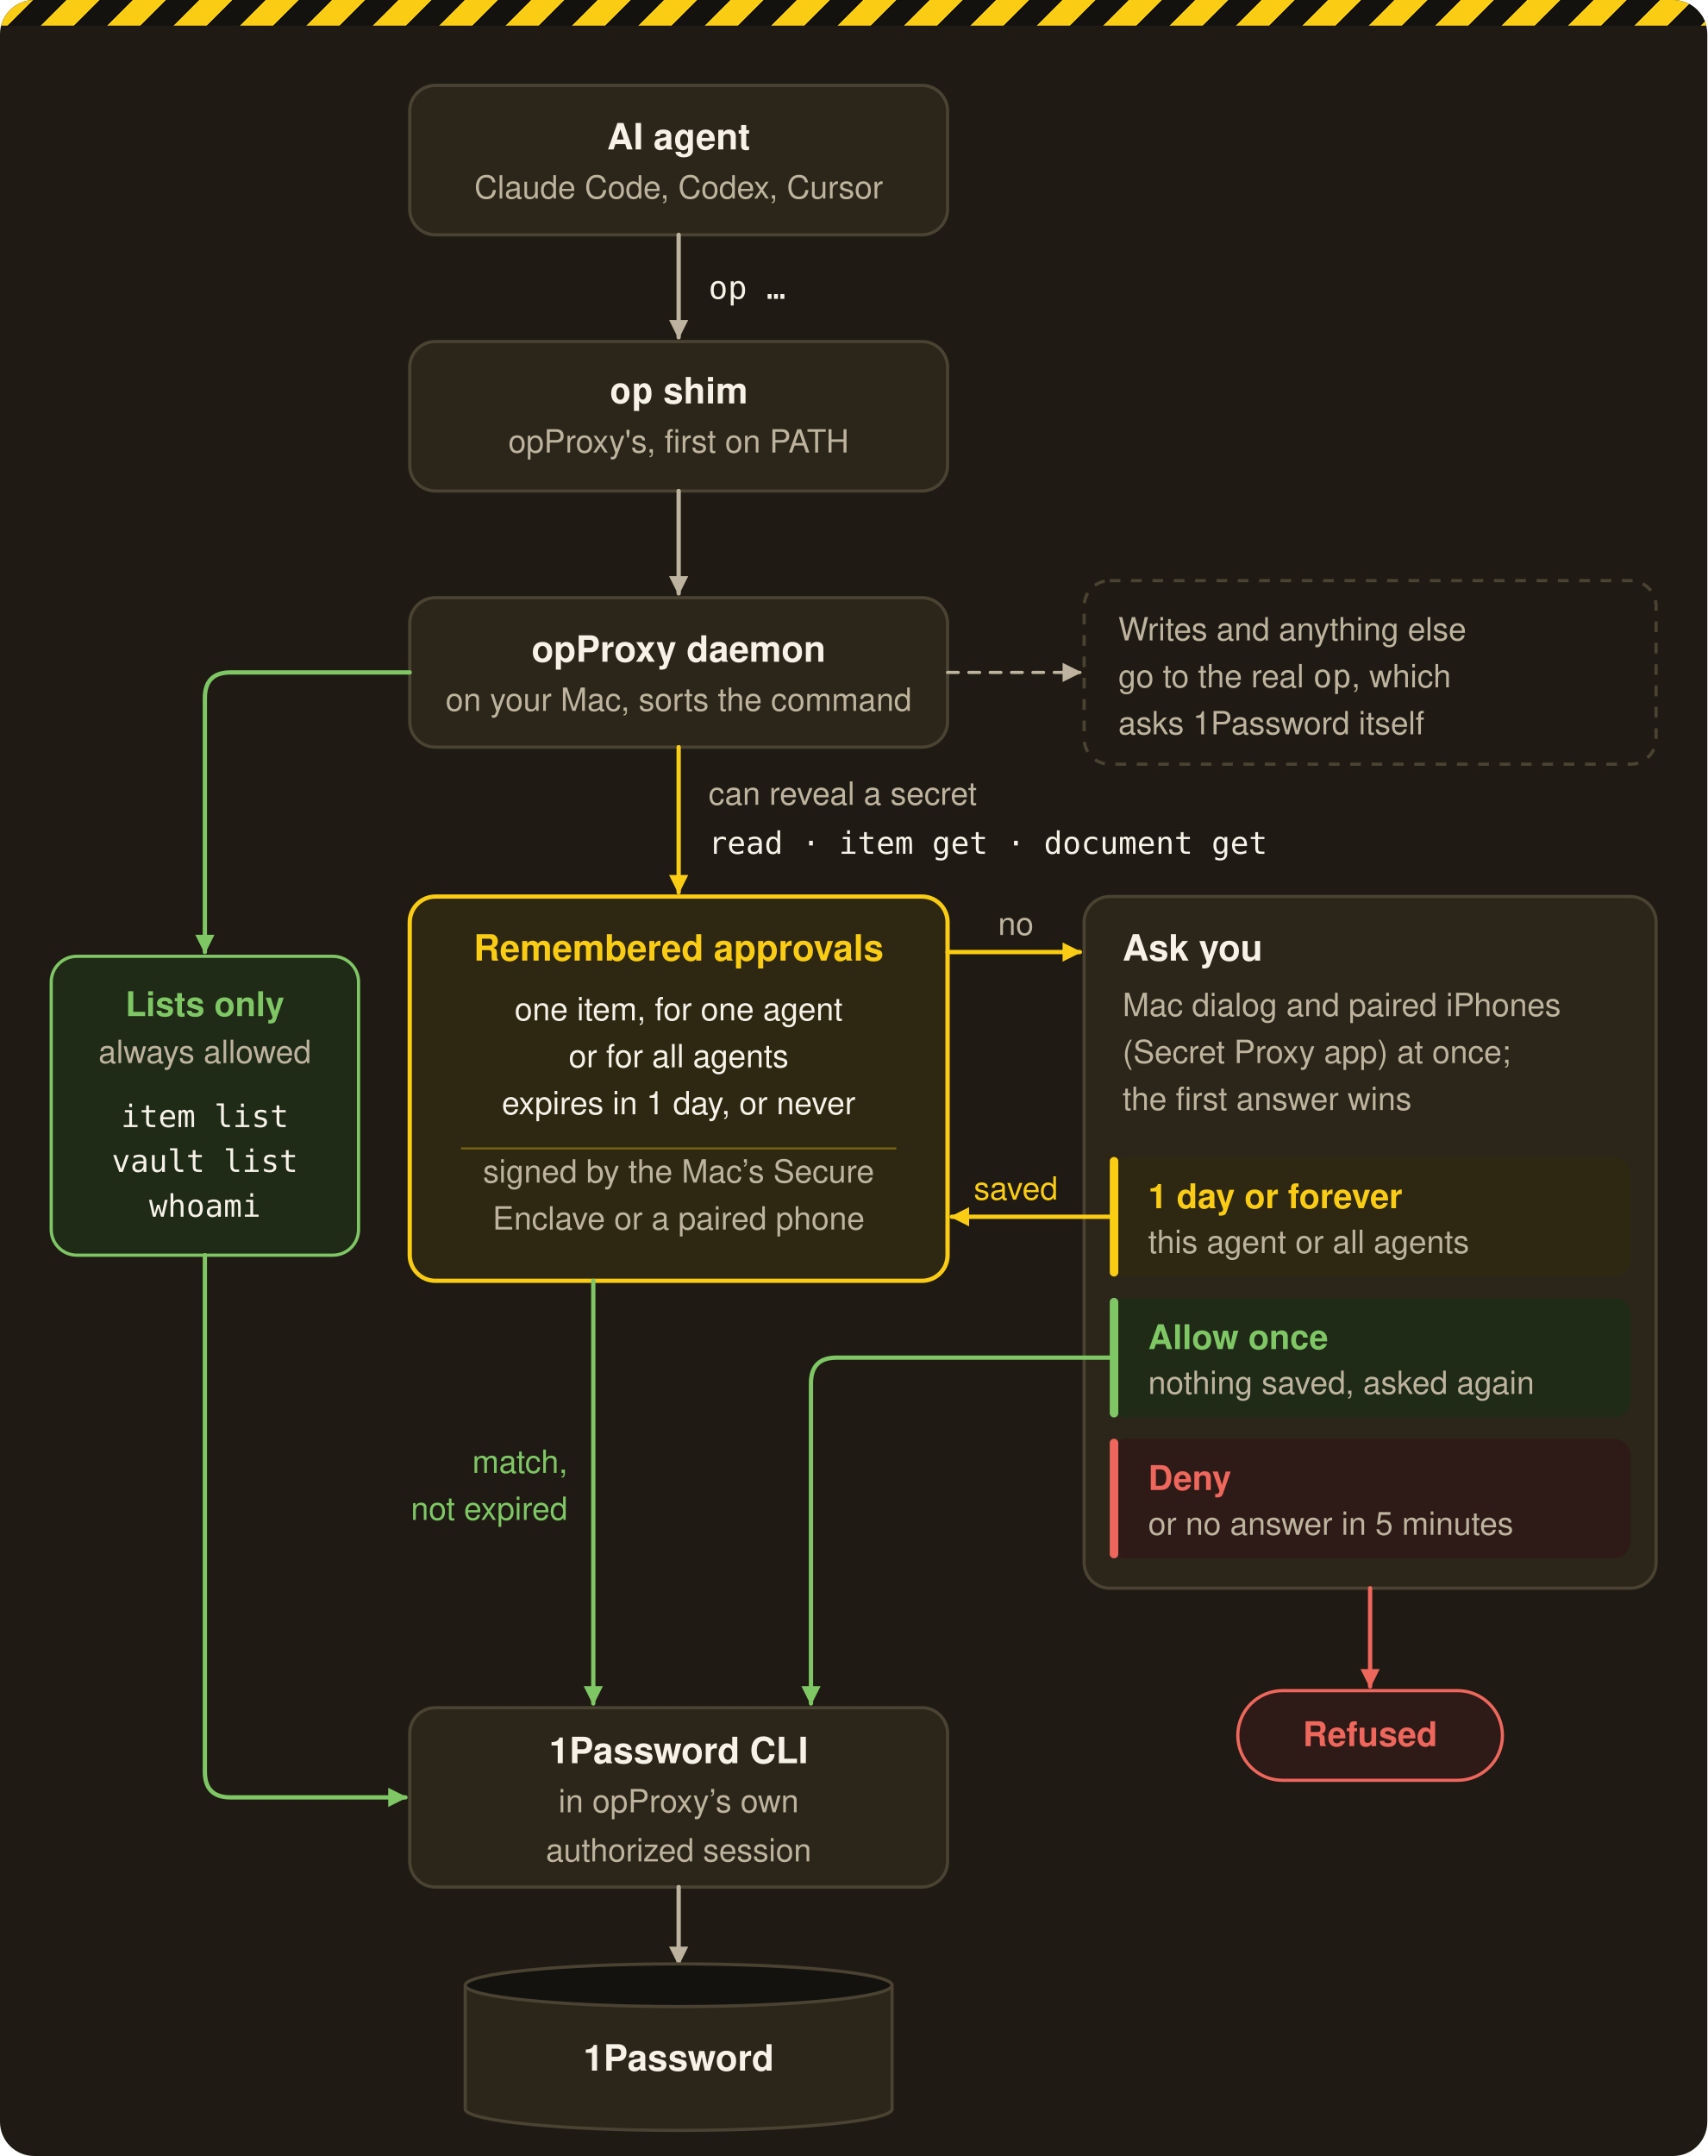
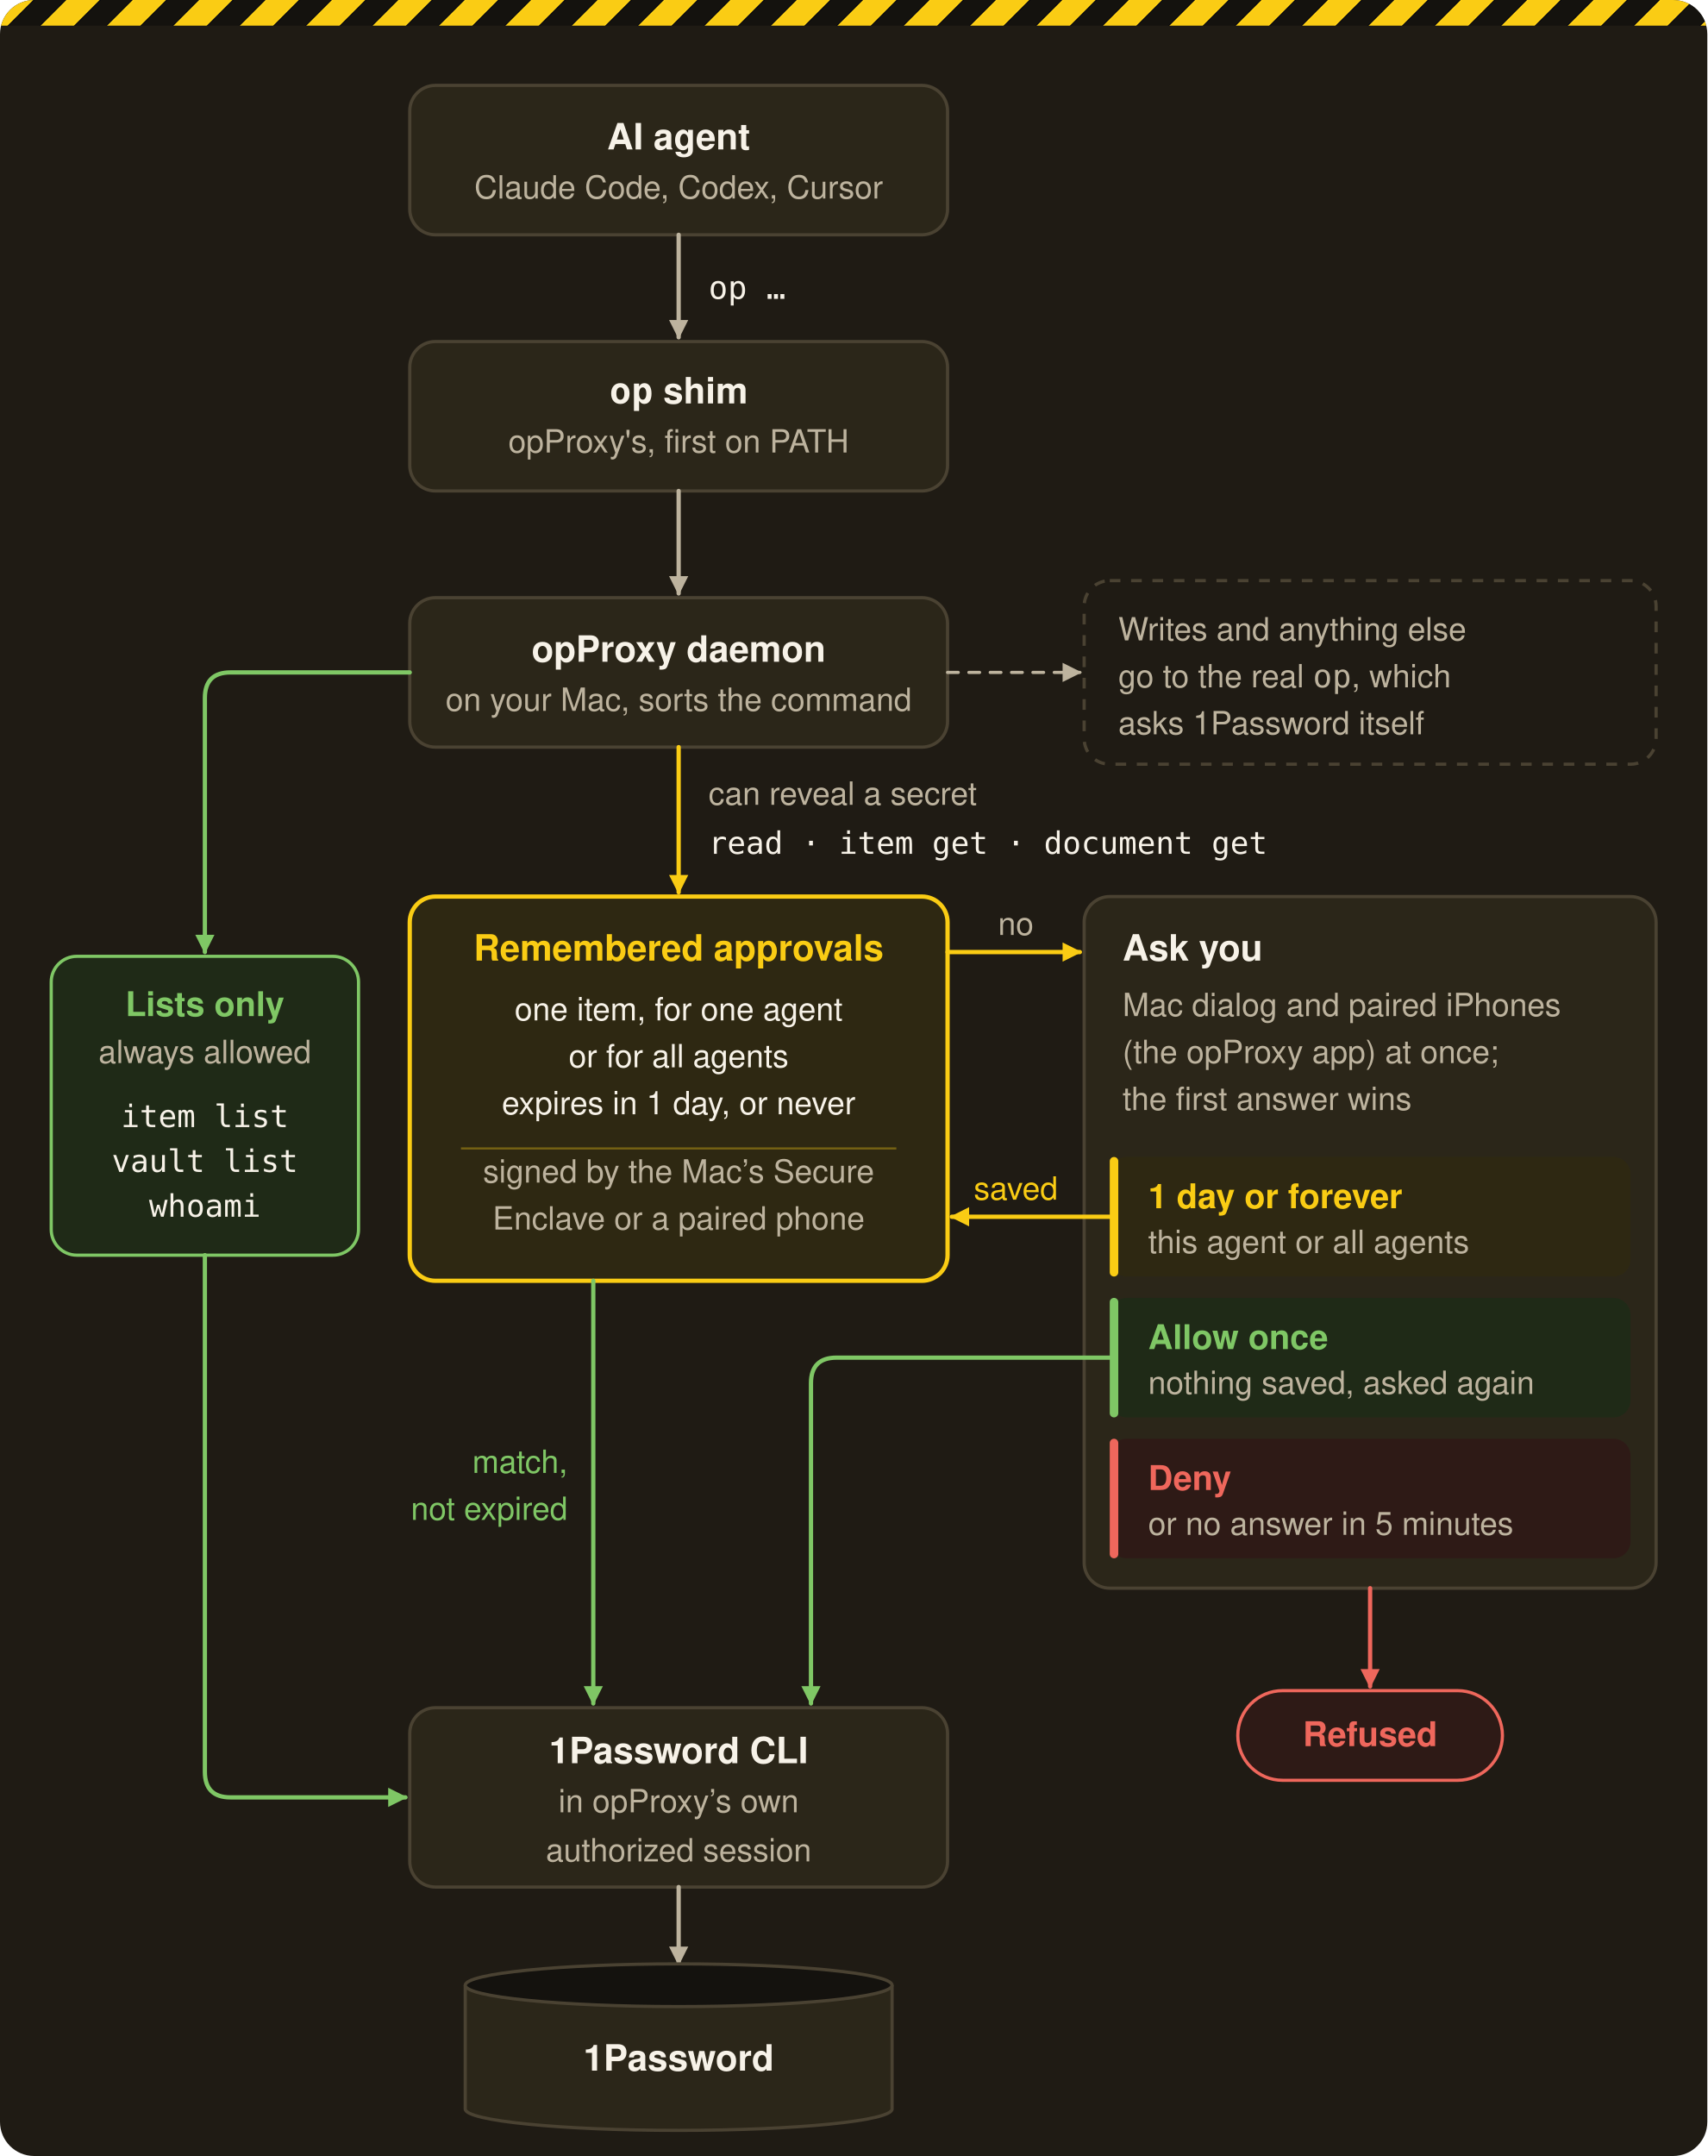
<svg xmlns="http://www.w3.org/2000/svg" viewBox="0 0 800 1010" width="800" height="1010" font-family="-apple-system, BlinkMacSystemFont, &quot;SF Pro Text&quot;, Helvetica, Arial, sans-serif" role="img" aria-label="opProxy architecture">
  <defs>
    <pattern id="haz" width="22" height="22" patternUnits="userSpaceOnUse" patternTransform="rotate(45)">
      <rect width="22" height="22" fill="#14120E" />
      <rect width="11" height="22" fill="#FACC14" />
    </pattern>
    <marker id="m-dim" viewBox="0 0 10 10" refX="9" refY="5" markerWidth="9" markerHeight="9" markerUnits="userSpaceOnUse" orient="auto-start-reverse">
      <path d="M0,0 L10,5 L0,10 z" fill="#BDB39E" />
    </marker>
    <marker id="m-acc" viewBox="0 0 10 10" refX="9" refY="5" markerWidth="9" markerHeight="9" markerUnits="userSpaceOnUse" orient="auto-start-reverse">
      <path d="M0,0 L10,5 L0,10 z" fill="#FACC14" />
    </marker>
    <marker id="m-grn" viewBox="0 0 10 10" refX="9" refY="5" markerWidth="9" markerHeight="9" markerUnits="userSpaceOnUse" orient="auto-start-reverse">
      <path d="M0,0 L10,5 L0,10 z" fill="#7FC765" />
    </marker>
    <marker id="m-red" viewBox="0 0 10 10" refX="9" refY="5" markerWidth="9" markerHeight="9" markerUnits="userSpaceOnUse" orient="auto-start-reverse">
      <path d="M0,0 L10,5 L0,10 z" fill="#EF675C" />
    </marker>
  </defs>
  <rect width="800" height="1010" rx="16" fill="#1F1B14" />
  <clipPath id="top">
    <rect width="800" height="1010" rx="16" />
  </clipPath>
  <rect width="800" height="12" fill="url(#haz)" clip-path="url(#top)" />
  <rect x="192" y="40" width="252" height="70" rx="12" fill="#2B2619" stroke="#4A4232" stroke-width="1.5" />
  <text x="318" y="70.0" font-size="17" font-weight="600" fill="#F7F2E8" text-anchor="middle">AI agent</text>
  <text x="318" y="93.0" font-size="15" font-weight="400" fill="#BDB39E" text-anchor="middle">Claude Code, Codex, Cursor</text>
  <path d="M318,110 L318,158" fill="none" stroke="#BDB39E" stroke-width="2" stroke-linejoin="round" stroke-linecap="round" marker-end="url(#m-dim)" />
  <text x="332" y="140" font-size="15" font-weight="400" fill="#F7F2E8" text-anchor="start" font-family="ui-monospace, &quot;SF Mono&quot;, Menlo, Consolas, monospace">op …</text>
  <rect x="192" y="160" width="252" height="70" rx="12" fill="#2B2619" stroke="#4A4232" stroke-width="1.5" />
  <text x="318" y="189" font-size="17" font-weight="600" fill="#F7F2E8" text-anchor="middle">
    <tspan font-family="ui-monospace, &quot;SF Mono&quot;, Menlo, Consolas, monospace">op</tspan> shim</text>
  <text x="318" y="212" font-size="15" font-weight="400" fill="#BDB39E" text-anchor="middle">opProxy's, first on PATH</text>
  <path d="M318,230 L318,278" fill="none" stroke="#BDB39E" stroke-width="2" stroke-linejoin="round" stroke-linecap="round" marker-end="url(#m-dim)" />
  <rect x="192" y="280" width="252" height="70" rx="12" fill="#2B2619" stroke="#4A4232" stroke-width="1.5" />
  <text x="318" y="310.0" font-size="17" font-weight="600" fill="#F7F2E8" text-anchor="middle">opProxy daemon</text>
  <text x="318" y="333.0" font-size="15" font-weight="400" fill="#BDB39E" text-anchor="middle">on your Mac, sorts the command</text>
  <rect x="508" y="272" width="268" height="86" rx="12" fill="#1F1B14" stroke="#4A4232" stroke-width="1.5" stroke-dasharray="5 5" />
  <text x="524" y="300" font-size="15" font-weight="400" fill="#BDB39E" text-anchor="start">Writes and anything else</text>
  <text x="524" y="322" font-size="15" font-weight="400" fill="#BDB39E" text-anchor="start">go to the real <tspan font-family="ui-monospace, &quot;SF Mono&quot;, Menlo, Consolas, monospace">op</tspan>, which</text>
  <text x="524" y="344" font-size="15" font-weight="400" fill="#BDB39E" text-anchor="start">asks 1Password itself</text>
  <path d="M444,315 L506,315" fill="none" stroke="#BDB39E" stroke-width="1.5" stroke-linejoin="round" stroke-linecap="round" stroke-dasharray="5 5" marker-end="url(#m-dim)" />
  <path d="M318,350 L318,418" fill="none" stroke="#FACC14" stroke-width="2" stroke-linejoin="round" stroke-linecap="round" marker-end="url(#m-acc)" />
  <text x="332" y="377" font-size="15" font-weight="400" fill="#BDB39E" text-anchor="start">can reveal a secret</text>
  <text x="332" y="400" font-size="14.5" font-weight="400" fill="#F7F2E8" text-anchor="start" font-family="ui-monospace, &quot;SF Mono&quot;, Menlo, Consolas, monospace">read · item get · document get</text>
  <path d="M192,315 L108,315 Q96,315 96,327 L96,446" fill="none" stroke="#7FC765" stroke-width="2" stroke-linejoin="round" stroke-linecap="round" marker-end="url(#m-grn)" />
  <rect x="24" y="448" width="144" height="140" rx="12" fill="#1F2A17" stroke="#7FC765" stroke-width="1.5" />
  <text x="96" y="476" font-size="16" font-weight="600" fill="#7FC765" text-anchor="middle">Lists only</text>
  <text x="96" y="498" font-size="15" font-weight="400" fill="#BDB39E" text-anchor="middle">always allowed</text>
  <text x="96" y="528" font-size="14.5" font-weight="400" fill="#F7F2E8" text-anchor="middle" font-family="ui-monospace, &quot;SF Mono&quot;, Menlo, Consolas, monospace">item list</text>
  <text x="96" y="549" font-size="14.5" font-weight="400" fill="#F7F2E8" text-anchor="middle" font-family="ui-monospace, &quot;SF Mono&quot;, Menlo, Consolas, monospace">vault list</text>
  <text x="96" y="570" font-size="14.5" font-weight="400" fill="#F7F2E8" text-anchor="middle" font-family="ui-monospace, &quot;SF Mono&quot;, Menlo, Consolas, monospace">whoami</text>
  <path d="M96,588 L96,830 Q96,842 108,842 L190,842" fill="none" stroke="#7FC765" stroke-width="2" stroke-linejoin="round" stroke-linecap="round" marker-end="url(#m-grn)" />
  <rect x="192" y="420" width="252" height="180" rx="12" fill="#2E2812" stroke="#FACC14" stroke-width="2" />
  <text x="318" y="450" font-size="17" font-weight="600" fill="#FACC14" text-anchor="middle">Remembered approvals</text>
  <text x="318" y="478" font-size="15" font-weight="400" fill="#F7F2E8" text-anchor="middle">one item, for one agent</text>
  <text x="318" y="500" font-size="15" font-weight="400" fill="#F7F2E8" text-anchor="middle">or for all agents</text>
  <text x="318" y="522" font-size="15" font-weight="400" fill="#F7F2E8" text-anchor="middle">expires in 1 day, or never</text>
  <text x="318" y="554" font-size="15" font-weight="400" fill="#BDB39E" text-anchor="middle">signed by the Mac’s Secure</text>
  <text x="318" y="576" font-size="15" font-weight="400" fill="#BDB39E" text-anchor="middle">Enclave or a paired phone</text>
  <line x1="216" y1="538" x2="420" y2="538" stroke="#FACC14" stroke-opacity="0.35" />
  <rect x="508" y="420" width="268" height="324" rx="12" fill="#2B2619" stroke="#4A4232" stroke-width="1.5" />
  <text x="526" y="450" font-size="17" font-weight="600" fill="#F7F2E8" text-anchor="start">Ask you</text>
  <text x="526" y="476" font-size="15" font-weight="400" fill="#BDB39E" text-anchor="start">Mac dialog and paired iPhones</text>
-   <text x="526" y="498" font-size="15" font-weight="400" fill="#BDB39E" text-anchor="start">(Secret Proxy app) at once;</text>
+   <text x="526" y="498" font-size="15" font-weight="400" fill="#BDB39E" text-anchor="start">(the opProxy app) at once;</text>
  <text x="526" y="520" font-size="15" font-weight="400" fill="#BDB39E" text-anchor="start">the first answer wins</text>
  <rect x="520" y="542" width="244" height="56" rx="8" fill="#2E2812" />
  <rect x="520" y="542" width="4" height="56" rx="2" fill="#FACC14" />
  <text x="538" y="566" font-size="16" font-weight="600" fill="#FACC14" text-anchor="start">1 day or forever</text>
  <text x="538" y="587" font-size="15" font-weight="400" fill="#BDB39E" text-anchor="start">this agent or all agents</text>
  <rect x="520" y="608" width="244" height="56" rx="8" fill="#1F2A17" />
  <rect x="520" y="608" width="4" height="56" rx="2" fill="#7FC765" />
  <text x="538" y="632" font-size="16" font-weight="600" fill="#7FC765" text-anchor="start">Allow once</text>
  <text x="538" y="653" font-size="15" font-weight="400" fill="#BDB39E" text-anchor="start">nothing saved, asked again</text>
  <rect x="520" y="674" width="244" height="56" rx="8" fill="#2E1A16" />
  <rect x="520" y="674" width="4" height="56" rx="2" fill="#EF675C" />
  <text x="538" y="698" font-size="16" font-weight="600" fill="#EF675C" text-anchor="start">Deny</text>
  <text x="538" y="719" font-size="15" font-weight="400" fill="#BDB39E" text-anchor="start">or no answer in 5 minutes</text>
  <path d="M444,446 L506,446" fill="none" stroke="#FACC14" stroke-width="2" stroke-linejoin="round" stroke-linecap="round" marker-end="url(#m-acc)" />
  <text x="476.0" y="438" font-size="15" font-weight="400" fill="#BDB39E" text-anchor="middle">no</text>
  <path d="M520,570 L446,570" fill="none" stroke="#FACC14" stroke-width="2" stroke-linejoin="round" stroke-linecap="round" marker-end="url(#m-acc)" />
  <text x="476.0" y="562" font-size="15" font-weight="400" fill="#FACC14" text-anchor="middle">saved</text>
  <path d="M520,636 L392,636 Q380,636 380,648 L380,798" fill="none" stroke="#7FC765" stroke-width="2" stroke-linejoin="round" stroke-linecap="round" marker-end="url(#m-grn)" />
  <path d="M278,600 L278,798" fill="none" stroke="#7FC765" stroke-width="2" stroke-linejoin="round" stroke-linecap="round" marker-end="url(#m-grn)" />
  <text x="266" y="690" font-size="15" font-weight="400" fill="#7FC765" text-anchor="end">match,</text>
  <text x="266" y="712" font-size="15" font-weight="400" fill="#7FC765" text-anchor="end">not expired</text>
  <path d="M642,744 L642,790" fill="none" stroke="#EF675C" stroke-width="2" stroke-linejoin="round" stroke-linecap="round" marker-end="url(#m-red)" />
  <rect x="580" y="792" width="124" height="42" rx="21" fill="#2E1A16" stroke="#EF675C" stroke-width="1.5" />
  <text x="642" y="818" font-size="16" font-weight="600" fill="#EF675C" text-anchor="middle">Refused</text>
  <rect x="192" y="800" width="252" height="84" rx="12" fill="#2B2619" stroke="#4A4232" stroke-width="1.5" />
  <text x="318" y="826.0" font-size="17" font-weight="600" fill="#F7F2E8" text-anchor="middle">1Password CLI</text>
  <text x="318" y="849.0" font-size="15" font-weight="400" fill="#BDB39E" text-anchor="middle">in opProxy’s own</text>
  <text x="318" y="872.0" font-size="15" font-weight="400" fill="#BDB39E" text-anchor="middle">authorized session</text>
  <path d="M318,884 L318,920" fill="none" stroke="#BDB39E" stroke-width="2" stroke-linejoin="round" stroke-linecap="round" marker-end="url(#m-dim)" />
  <path d="M218,930 L218,988 A100,10 0 0 0 418,988 L418,930" fill="#2B2619" stroke="#4A4232" stroke-width="1.5" />
  <ellipse cx="318" cy="930" rx="100" ry="10" fill="#14120E" stroke="#4A4232" stroke-width="1.5" />
  <text x="318" y="970" font-size="17" font-weight="600" fill="#F7F2E8" text-anchor="middle">1Password</text>
</svg>
